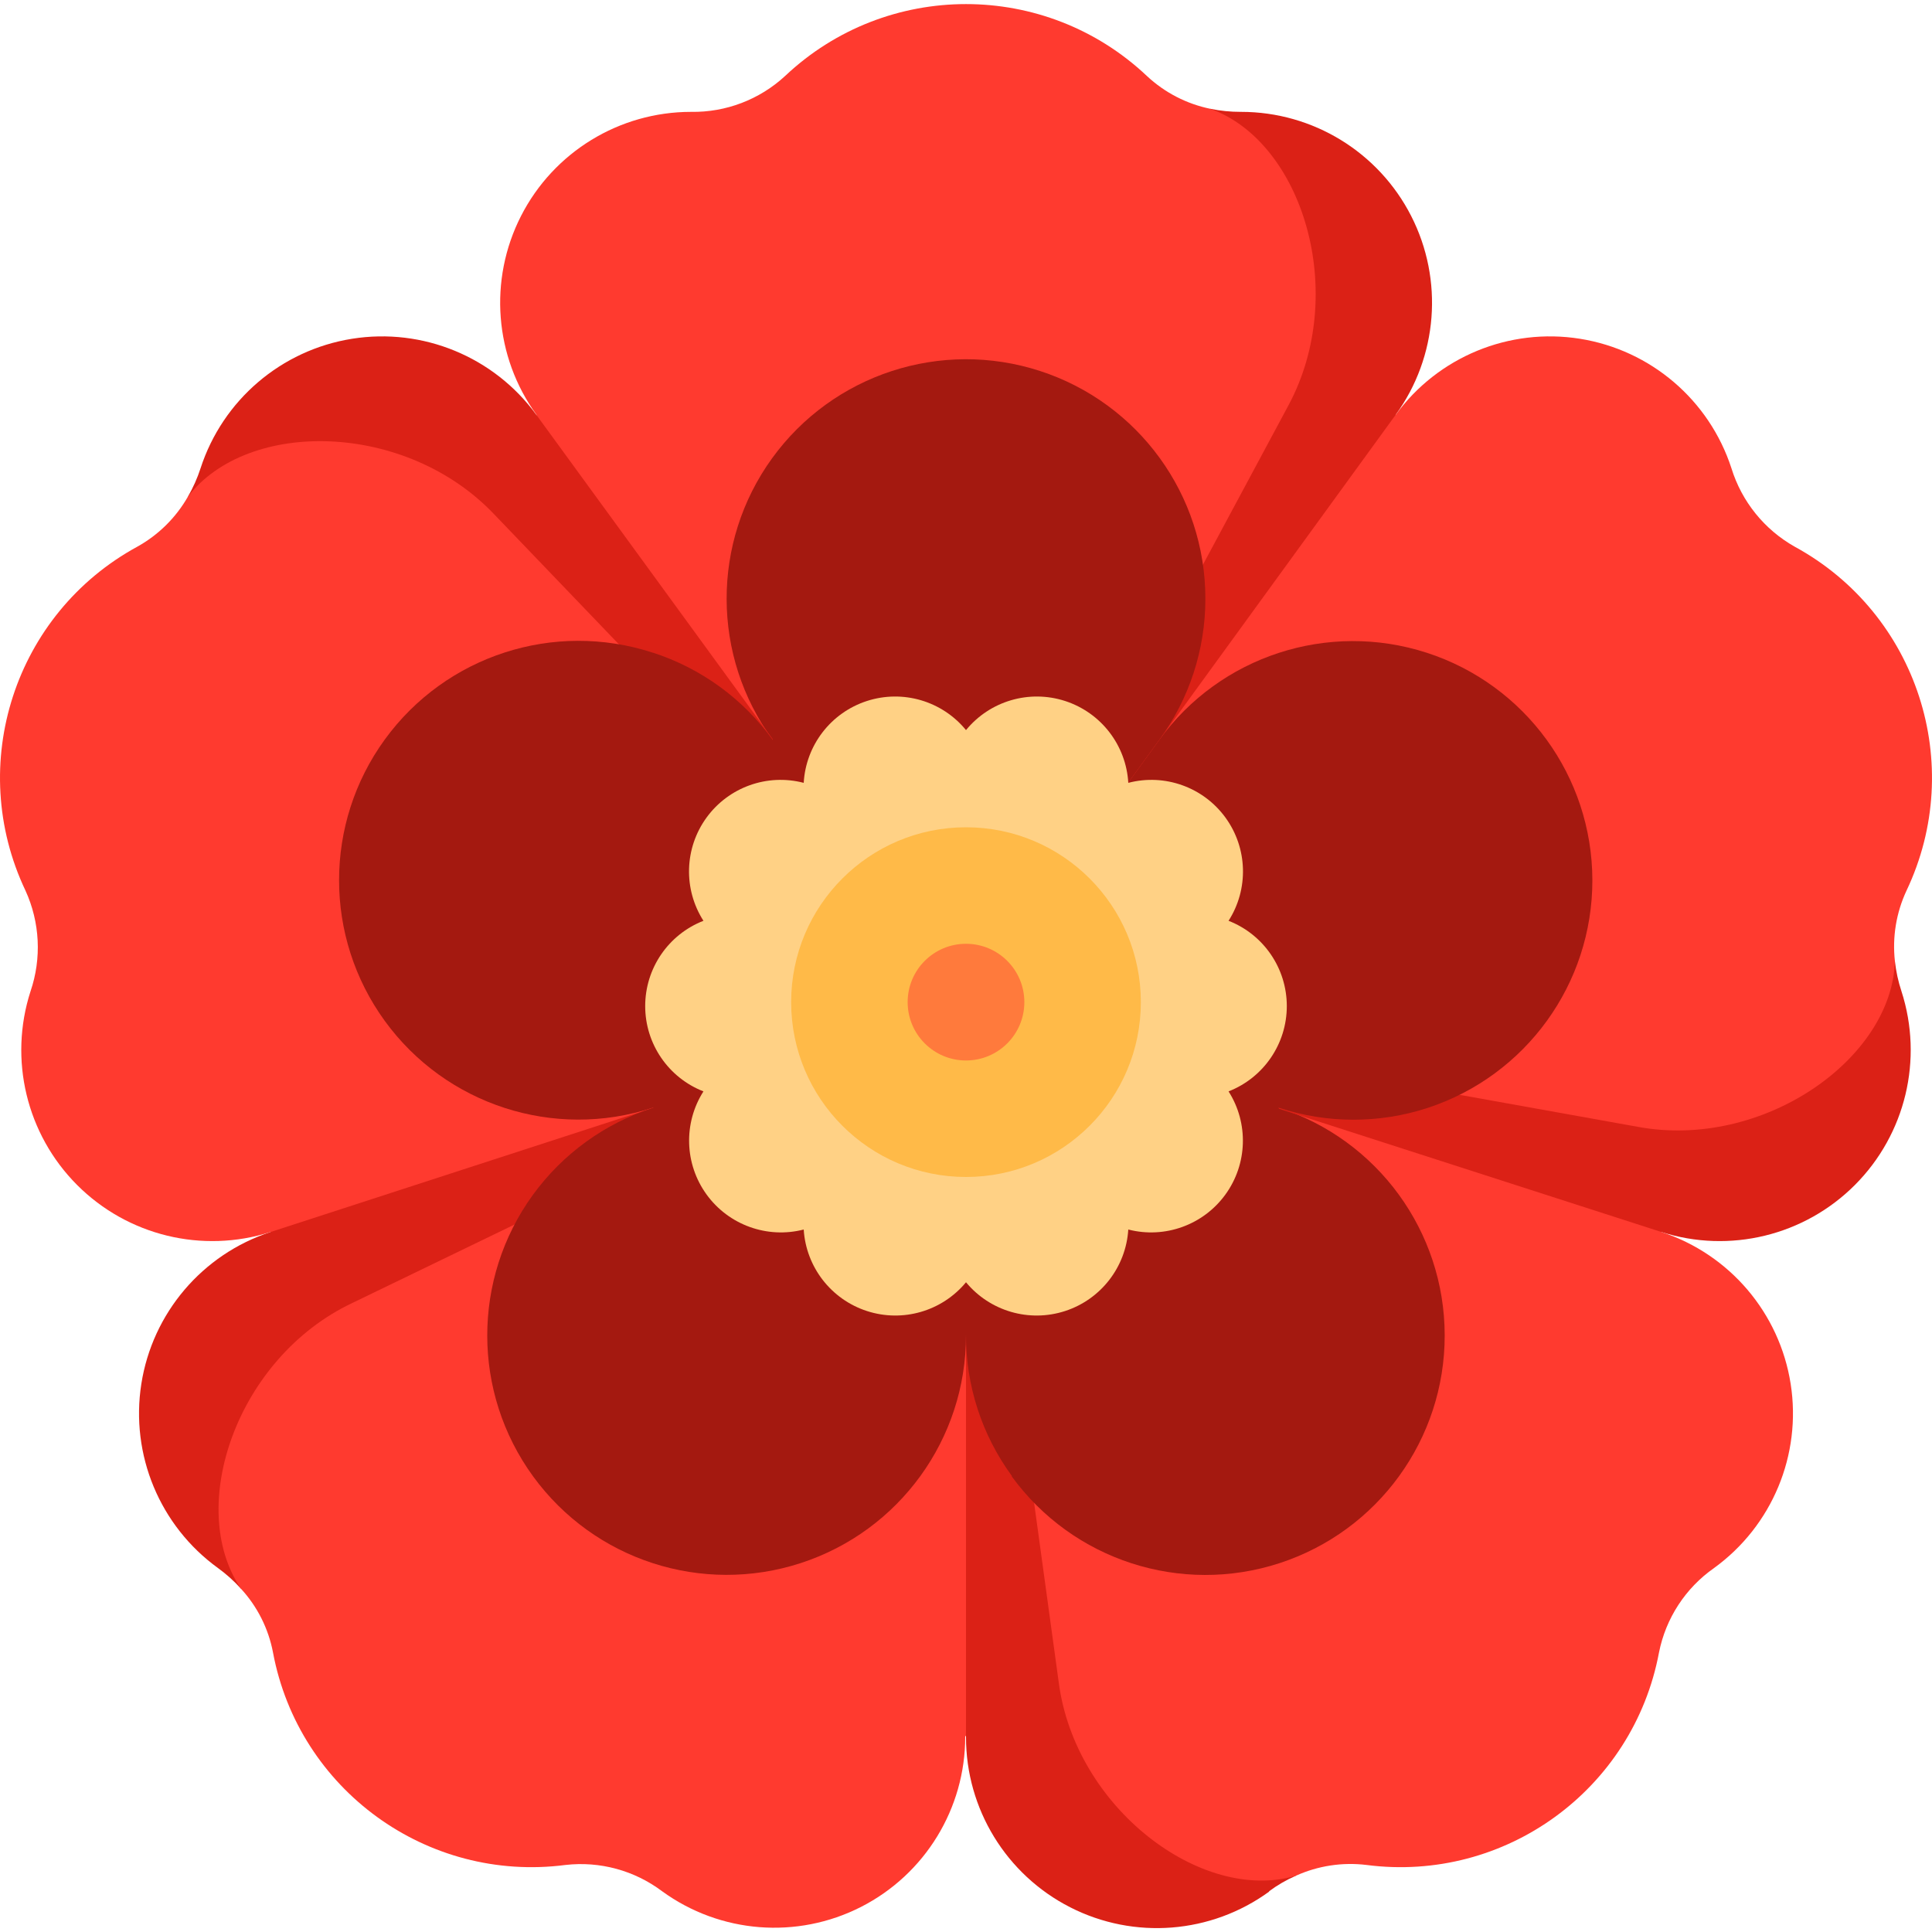
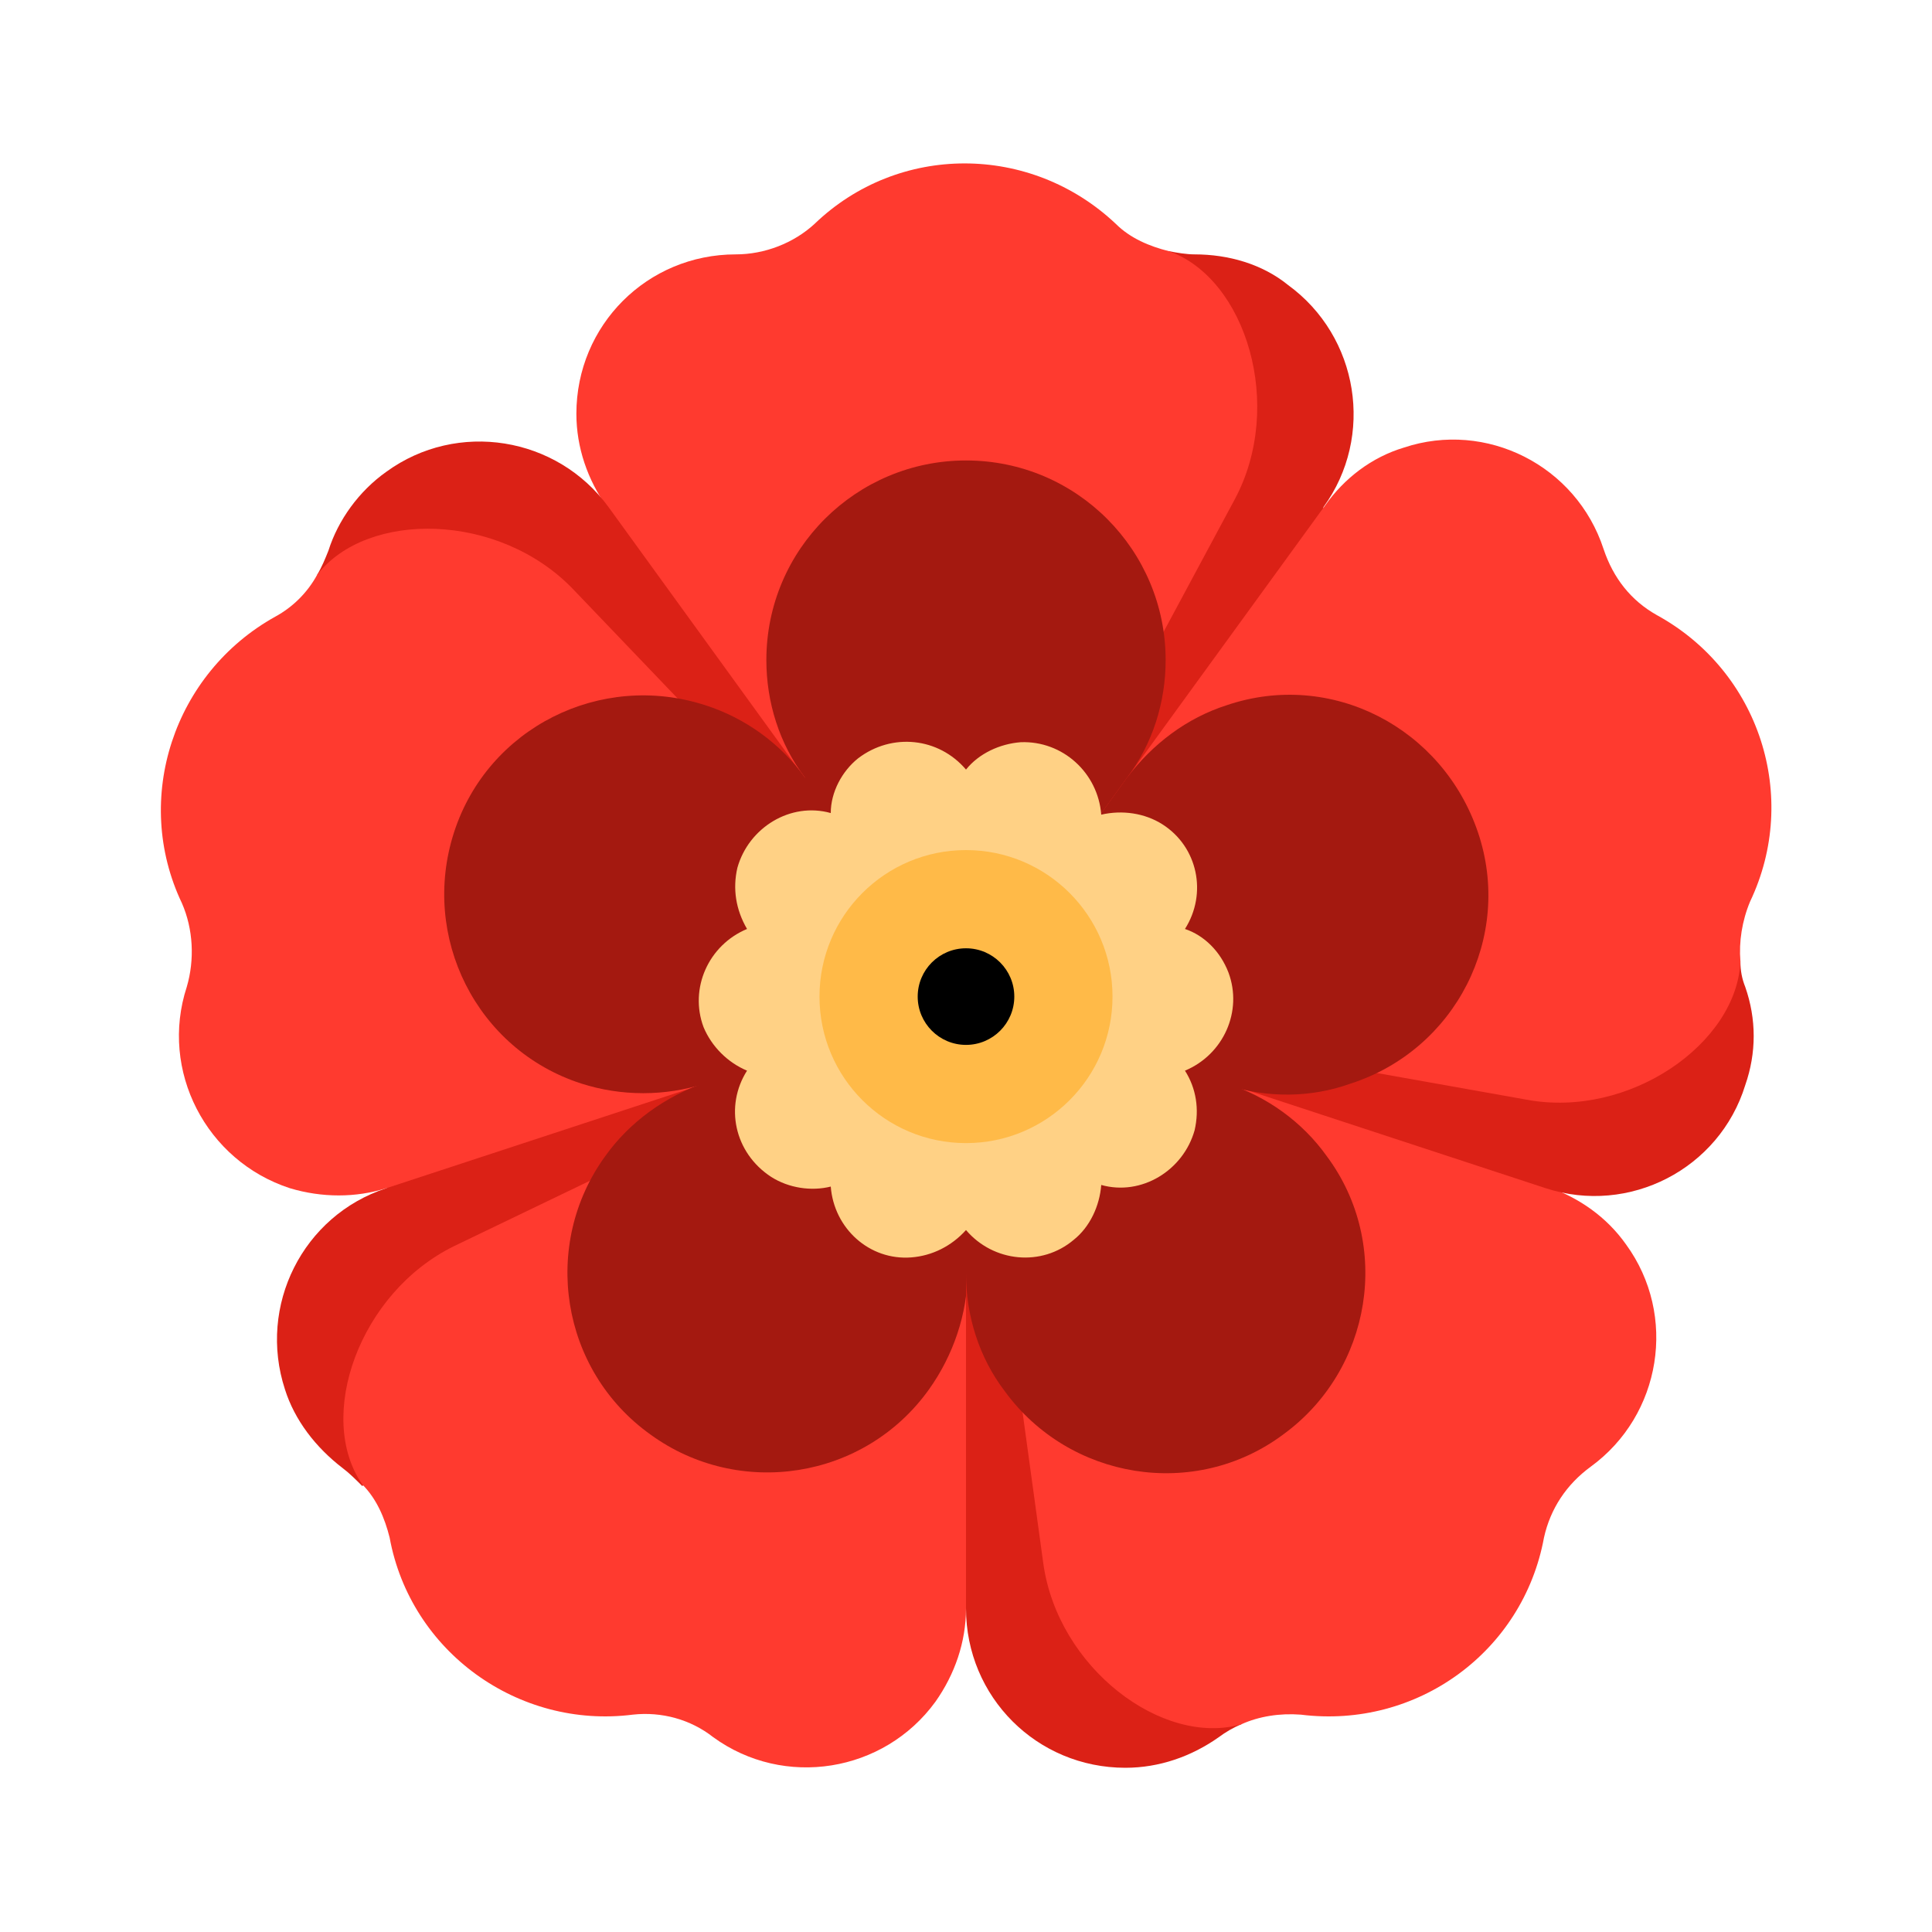
- <svg xmlns="http://www.w3.org/2000/svg" viewBox="0 0 100 100">
-   <path d="M64.23,5.79a7.73,7.73,0,0,1-1.59-.16L53.75,41.32H72.24V21.47a9.88,9.88,0,0,0-8-15.68Z" style="fill: #db2116" />
-   <path d="M62.64,5.63a6.82,6.82,0,0,1-3.28-1.7,13.64,13.64,0,0,0-18.72,0,7,7,0,0,1-4.87,1.86,9.88,9.88,0,0,0-8,15.68V38.3L50,52.08,66.68,21C69.82,15.18,67.43,7.34,62.64,5.63Z" style="fill: #ff3a2f" />
-   <path d="M62.39,31A12.39,12.39,0,1,0,40,38.3v6.89l10,6.89L60,38.3A12.34,12.34,0,0,0,62.39,31Z" style="fill: #a41910" />
-   <path d="M10.38,24.24a7.64,7.64,0,0,1-.65,1.46L38.05,44.25l1.94-6L27.76,21.47a9.88,9.88,0,0,0-17.38,2.77Z" style="fill: #db2116" />
-   <path d="M9.73,25.7A6.84,6.84,0,0,1,7.1,28.3,13.62,13.62,0,0,0,1.32,46.1a7.06,7.06,0,0,1,.26,5.21A9.89,9.89,0,0,0,14,63.77L30,69,50,52.08,25.56,26.6C21,21.82,12.84,21.67,9.73,25.7Z" style="fill: #ff3a2f" />
-   <path d="M33.78,33.78a12.39,12.39,0,1,0,0,23.56l6.55,2.13L50,52.08,40,38.3a12.34,12.34,0,0,0-6.21-4.52Z" style="fill: #a41910" />
-   <path d="M11.28,81.16a7.53,7.53,0,0,1,1.19,1.07L38.87,61,33.8,57.34,14,63.77A9.88,9.88,0,0,0,11.28,81.16Z" style="fill: #db2116" />
-   <path d="M12.47,82.23a6.73,6.73,0,0,1,1.66,3.3,13.62,13.62,0,0,0,15.14,11,7,7,0,0,1,5,1.36,9.88,9.88,0,0,0,15.69-8L59.89,76.3,50,52.08,18.22,67.45C12.27,70.27,9.6,78,12.47,82.23Z" style="fill: #ff3a2f" />
-   <path d="M27.58,61.85A12.39,12.39,0,1,0,50,69.11l4-5.57L50,52.08,33.8,57.34A12.39,12.39,0,0,0,27.58,61.85Z" style="fill: #a41910" />
-   <path d="M65.69,97.89a7.08,7.08,0,0,1,1.38-.8l-12-31.66L50,69.11v20.8a9.88,9.88,0,0,0,15.69,8Z" style="fill: #db2116" />
-   <path d="M67.07,97.09a6.86,6.86,0,0,1,3.66-.56,13.62,13.62,0,0,0,15.14-11,7,7,0,0,1,2.85-4.37A9.88,9.88,0,0,0,86,63.77L76.09,50.16,50,52.08l4.8,35C55.65,93.58,62.19,98.52,67.07,97.09Z" style="fill: #ff3a2f" />
-   <path d="M52.37,76.42A12.39,12.39,0,1,0,66.2,57.34l-4.05-5.57L50,52.08v17a12.29,12.29,0,0,0,2.37,7.31Z" style="fill: #a41910" />
-   <path d="M98.42,51.31a7.63,7.63,0,0,1-.34-1.56L64.26,51.39l1.94,6L86,63.77A9.89,9.89,0,0,0,98.42,51.31Z" style="fill: #db2116" />
-   <path d="M98.08,49.75a6.84,6.84,0,0,1,.6-3.65A13.62,13.62,0,0,0,92.9,28.3a7.05,7.05,0,0,1-3.28-4.06,9.88,9.88,0,0,0-17.38-2.77L50,52.08l34.75,6.24c6.47,1.21,13.18-3.49,13.33-8.57Z" style="fill: #ff3a2f" />
-   <path d="M73.88,57.35A12.39,12.39,0,1,0,60,38.3L50,52.08l16.2,5.26A12.36,12.36,0,0,0,73.88,57.35Z" style="fill: #a41910" />
-   <path d="M63.59,47.66a4.74,4.74,0,0,0-5.19-7.14A4.74,4.74,0,0,0,50,37.79a4.74,4.74,0,0,0-8.4,2.73,4.74,4.74,0,0,0-5.19,7.14,4.74,4.74,0,0,0,0,8.83,4.75,4.75,0,0,0,5.19,7.15A4.75,4.75,0,0,0,50,66.37a4.75,4.75,0,0,0,8.4-2.73,4.75,4.75,0,0,0,5.19-7.15,4.74,4.74,0,0,0,0-8.83Z" style="fill: #ffd185" />
-   <circle cx="50" cy="51.87" r="9.05" style="fill: #ffba48" />
-   <circle cx="50" cy="51.87" r="3.02" style="fill: #ff7a3c" />
+ <svg xmlns="http://www.w3.org/2000/svg" viewBox="0 0 120 120">
+   <path fill="#DB2116" d="M74.2,15.8c-0.5,0-1.1-0.1-1.6-0.2l-8.9,35.7h18.5V31.5c3.2-4.4,2.2-10.6-2.2-13.8C78.4,16.4,76.3,15.8,74.2,15.8L74.2,15.8z" />
+   <path fill="#FF3A2F" d="M72.6,15.6c-1.2-0.3-2.4-0.8-3.3-1.7c-5.3-5-13.5-5-18.7,0c-1.3,1.2-3.1,1.9-4.9,1.9c-5.5,0-9.9,4.4-9.9,9.9c0,2.1,0.7,4.1,1.9,5.8v16.8L60,62.1L76.7,31C79.8,25.2,77.4,17.3,72.6,15.6z" />
+   <path fill="#A41910" d="M72.4,41c0-6.8-5.5-12.4-12.4-12.4c-6.8,0-12.4,5.5-12.4,12.4c0,2.6,0.8,5.2,2.4,7.3v6.9l10,6.9l10-13.8C71.6,46.2,72.4,43.6,72.4,41z" />
+   <path fill="#DB2116" d="M20.4,34.2c-0.2,0.5-0.4,1-0.7,1.5L48,54.2l1.9-6L37.8,31.5c-3.2-4.4-9.4-5.4-13.8-2.2C22.3,30.5,21,32.3,20.4,34.2z" />
+   <path fill="#FF3A2F" d="M19.7,35.7c-0.6,1.1-1.5,2-2.6,2.6c-6.3,3.5-8.9,11.3-5.8,17.8c0.7,1.6,0.8,3.5,0.3,5.2c-1.7,5.2,1.2,10.8,6.4,12.5c2,0.6,4.1,0.6,6,0L40,79l20-16.9L35.6,36.6C31,31.8,22.8,31.7,19.7,35.7z" />
+   <path fill="#A41910" d="M43.8,43.8c-6.5-2.1-13.5,1.4-15.6,7.9s1.4,13.5,7.9,15.6c2.5,0.8,5.2,0.8,7.7,0l6.6,2.1l9.7-7.4L50,48.3C48.5,46.2,46.3,44.6,43.8,43.8L43.8,43.8z" />
+   <path fill="#DB2116" d="M21.3,91.2c0.4,0.3,0.8,0.7,1.2,1.1L48.9,71l-5.1-3.7L24,73.8c-5.2,1.7-8,7.3-6.3,12.5C18.3,88.2,19.6,89.9,21.3,91.2z" />
+   <path fill="#FF3A2F" d="M22.5,92.2c0.9,0.9,1.4,2.1,1.7,3.3c1.3,7.1,8,11.9,15.1,11c1.8-0.2,3.6,0.3,5,1.4c4.4,3.2,10.6,2.2,13.8-2.2c1.2-1.7,1.9-3.7,1.9-5.8l9.9-13.6L60,62.1L28.2,77.4C22.3,80.3,19.6,88,22.5,92.2z" />
+   <path fill="#A41910" d="M37.6,71.8c-4,5.5-2.8,13.3,2.8,17.3c5.5,4,13.3,2.8,17.3-2.8c1.5-2.1,2.4-4.7,2.4-7.3l4-5.6l-4-11.5l-16.2,5.3C41.3,68.1,39.1,69.7,37.6,71.8z" />
+   <path fill="#DB2116" d="M75.7,107.9c0.4-0.3,0.9-0.6,1.4-0.8l-12-31.7L60,79.1v20.8c0,5.5,4.4,9.9,9.9,9.9C72,109.8,74,109.1,75.7,107.9L75.7,107.9z" />
+   <path fill="#FF3A2F" d="M77.1,107.1c1.1-0.5,2.4-0.7,3.7-0.6c7.2,0.9,13.8-3.9,15.1-11c0.4-1.8,1.4-3.3,2.9-4.4c4.4-3.2,5.4-9.4,2.2-13.8c-1.2-1.7-2.9-2.9-4.9-3.6l-9.9-13.6L60,62.1l4.8,35C65.7,103.6,72.2,108.5,77.1,107.1z" />
+   <path fill="#A41910" d="M62.4,86.4c4,5.5,11.8,6.8,17.3,2.7c5.5-4,6.8-11.8,2.7-17.3c-1.5-2.1-3.7-3.7-6.2-4.5l-4.1-5.6L60,62.1v17C60,81.7,60.8,84.3,62.4,86.4L62.4,86.4z" />
+   <path fill="#DB2116" d="M108.4,61.3c-0.2-0.5-0.3-1-0.3-1.6l-33.8,1.6l1.9,6L96,73.8c5.2,1.7,10.8-1.2,12.4-6.4C109.1,65.4,109.1,63.3,108.4,61.3z" />
+   <path fill="#FF3A2F" d="M108.1,59.7c-0.1-1.2,0.1-2.5,0.6-3.7c3.1-6.5,0.6-14.3-5.8-17.8c-1.6-0.9-2.7-2.3-3.3-4.1c-1.7-5.2-7.3-8-12.4-6.3c-2,0.6-3.7,1.9-4.9,3.6L60,62.1l34.8,6.2C101.2,69.5,107.9,64.8,108.1,59.7z" />
+   <path fill="#A41910" d="M83.9,67.3c6.5-2.1,10.1-9.1,7.9-15.6s-9.1-10.1-15.6-7.9c-2.5,0.8-4.6,2.4-6.2,4.5L60,62.1l16.2,5.3C78.7,68.2,81.4,68.2,83.9,67.3z" />
+   <path fill="#FFD185" d="M73.6,57.7c1.4-2.2,0.8-5.1-1.4-6.5c-1.1-0.7-2.5-0.9-3.8-0.6c-0.2-2.6-2.4-4.6-5-4.5c-1.3,0.1-2.6,0.7-3.4,1.7c-1.7-2-4.6-2.3-6.7-0.7c-1,0.8-1.7,2.1-1.7,3.4c-2.5-0.7-5.1,0.9-5.8,3.4c-0.3,1.3-0.1,2.6,0.6,3.8c-2.4,1-3.6,3.7-2.7,6.1c0.5,1.2,1.5,2.2,2.7,2.7c-1.4,2.2-0.8,5.1,1.5,6.6c1.1,0.7,2.5,0.9,3.7,0.6c0.2,2.6,2.4,4.6,5,4.4c1.3-0.1,2.5-0.7,3.4-1.7c1.7,2,4.7,2.3,6.7,0.6c1-0.8,1.6-2.1,1.7-3.4c2.5,0.7,5.1-0.9,5.8-3.4c0.3-1.3,0.1-2.6-0.6-3.7c2.4-1,3.6-3.7,2.7-6.1C75.8,59.1,74.8,58.1,73.6,57.7z" />
+   <circle fill="#FFBA48" cx="60" cy="61.9" r="9.1" />
+   <circle class="##FF7A3C" cx="60" cy="61.9" r="3" />
</svg>
